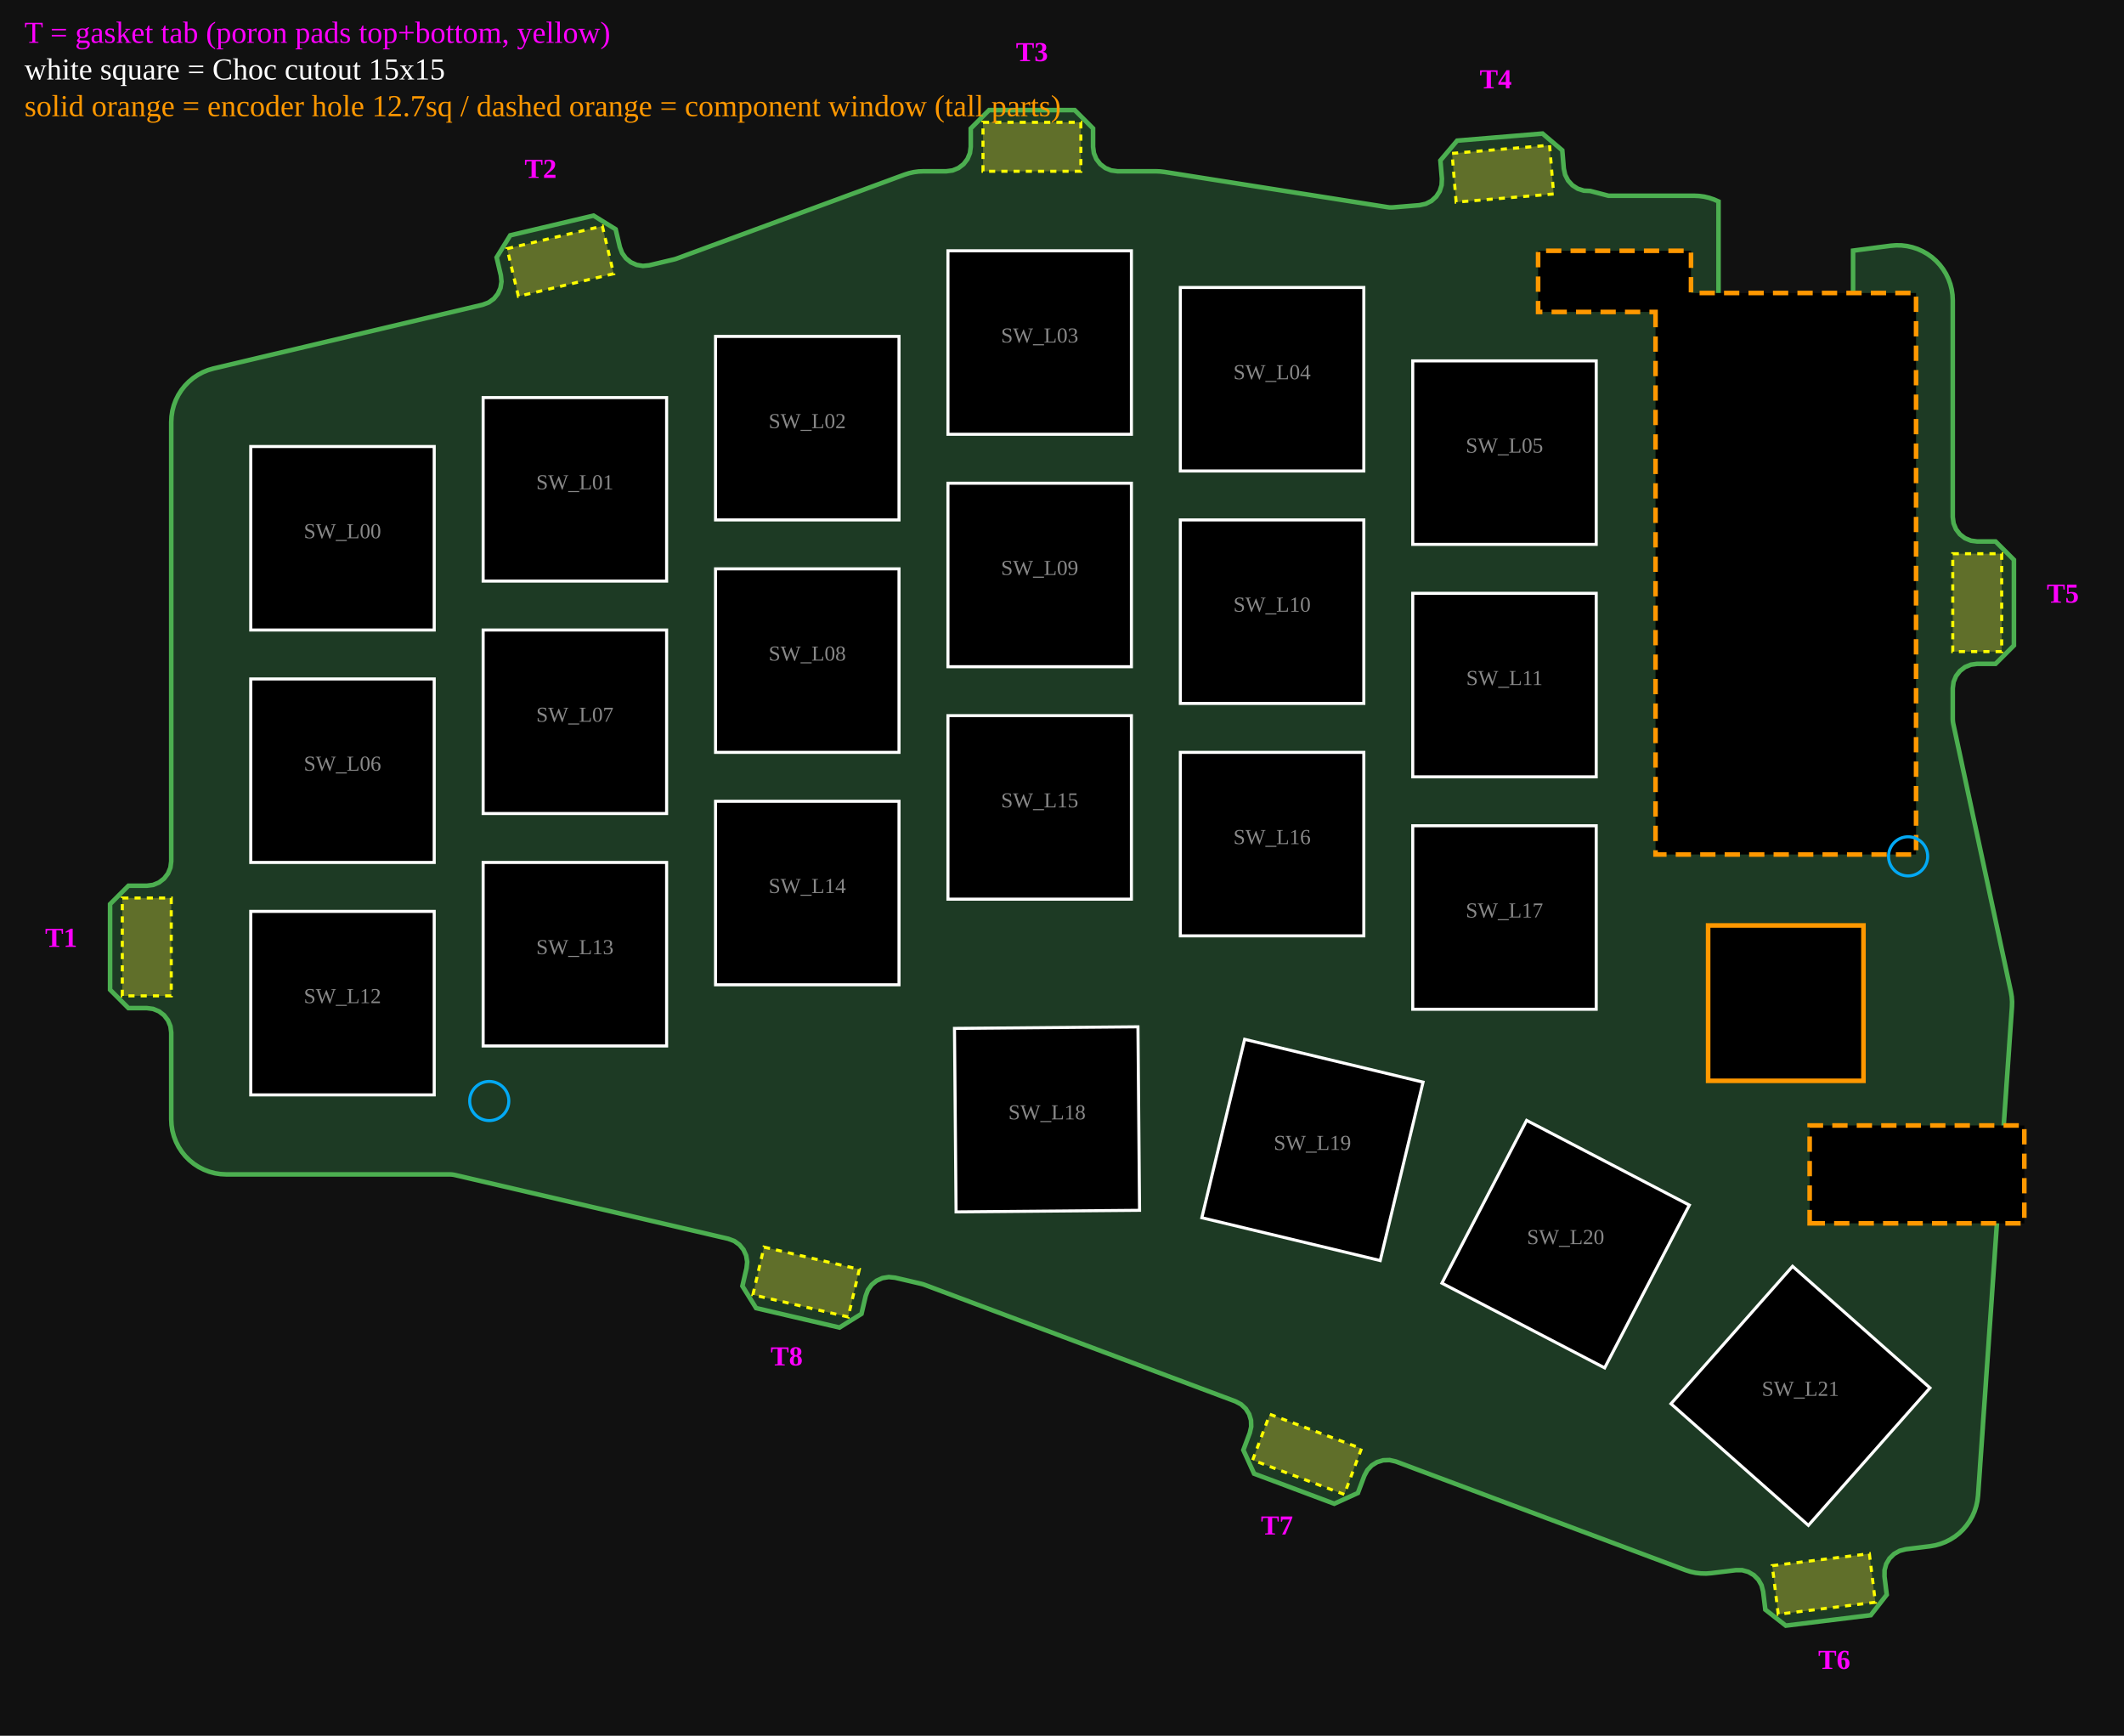
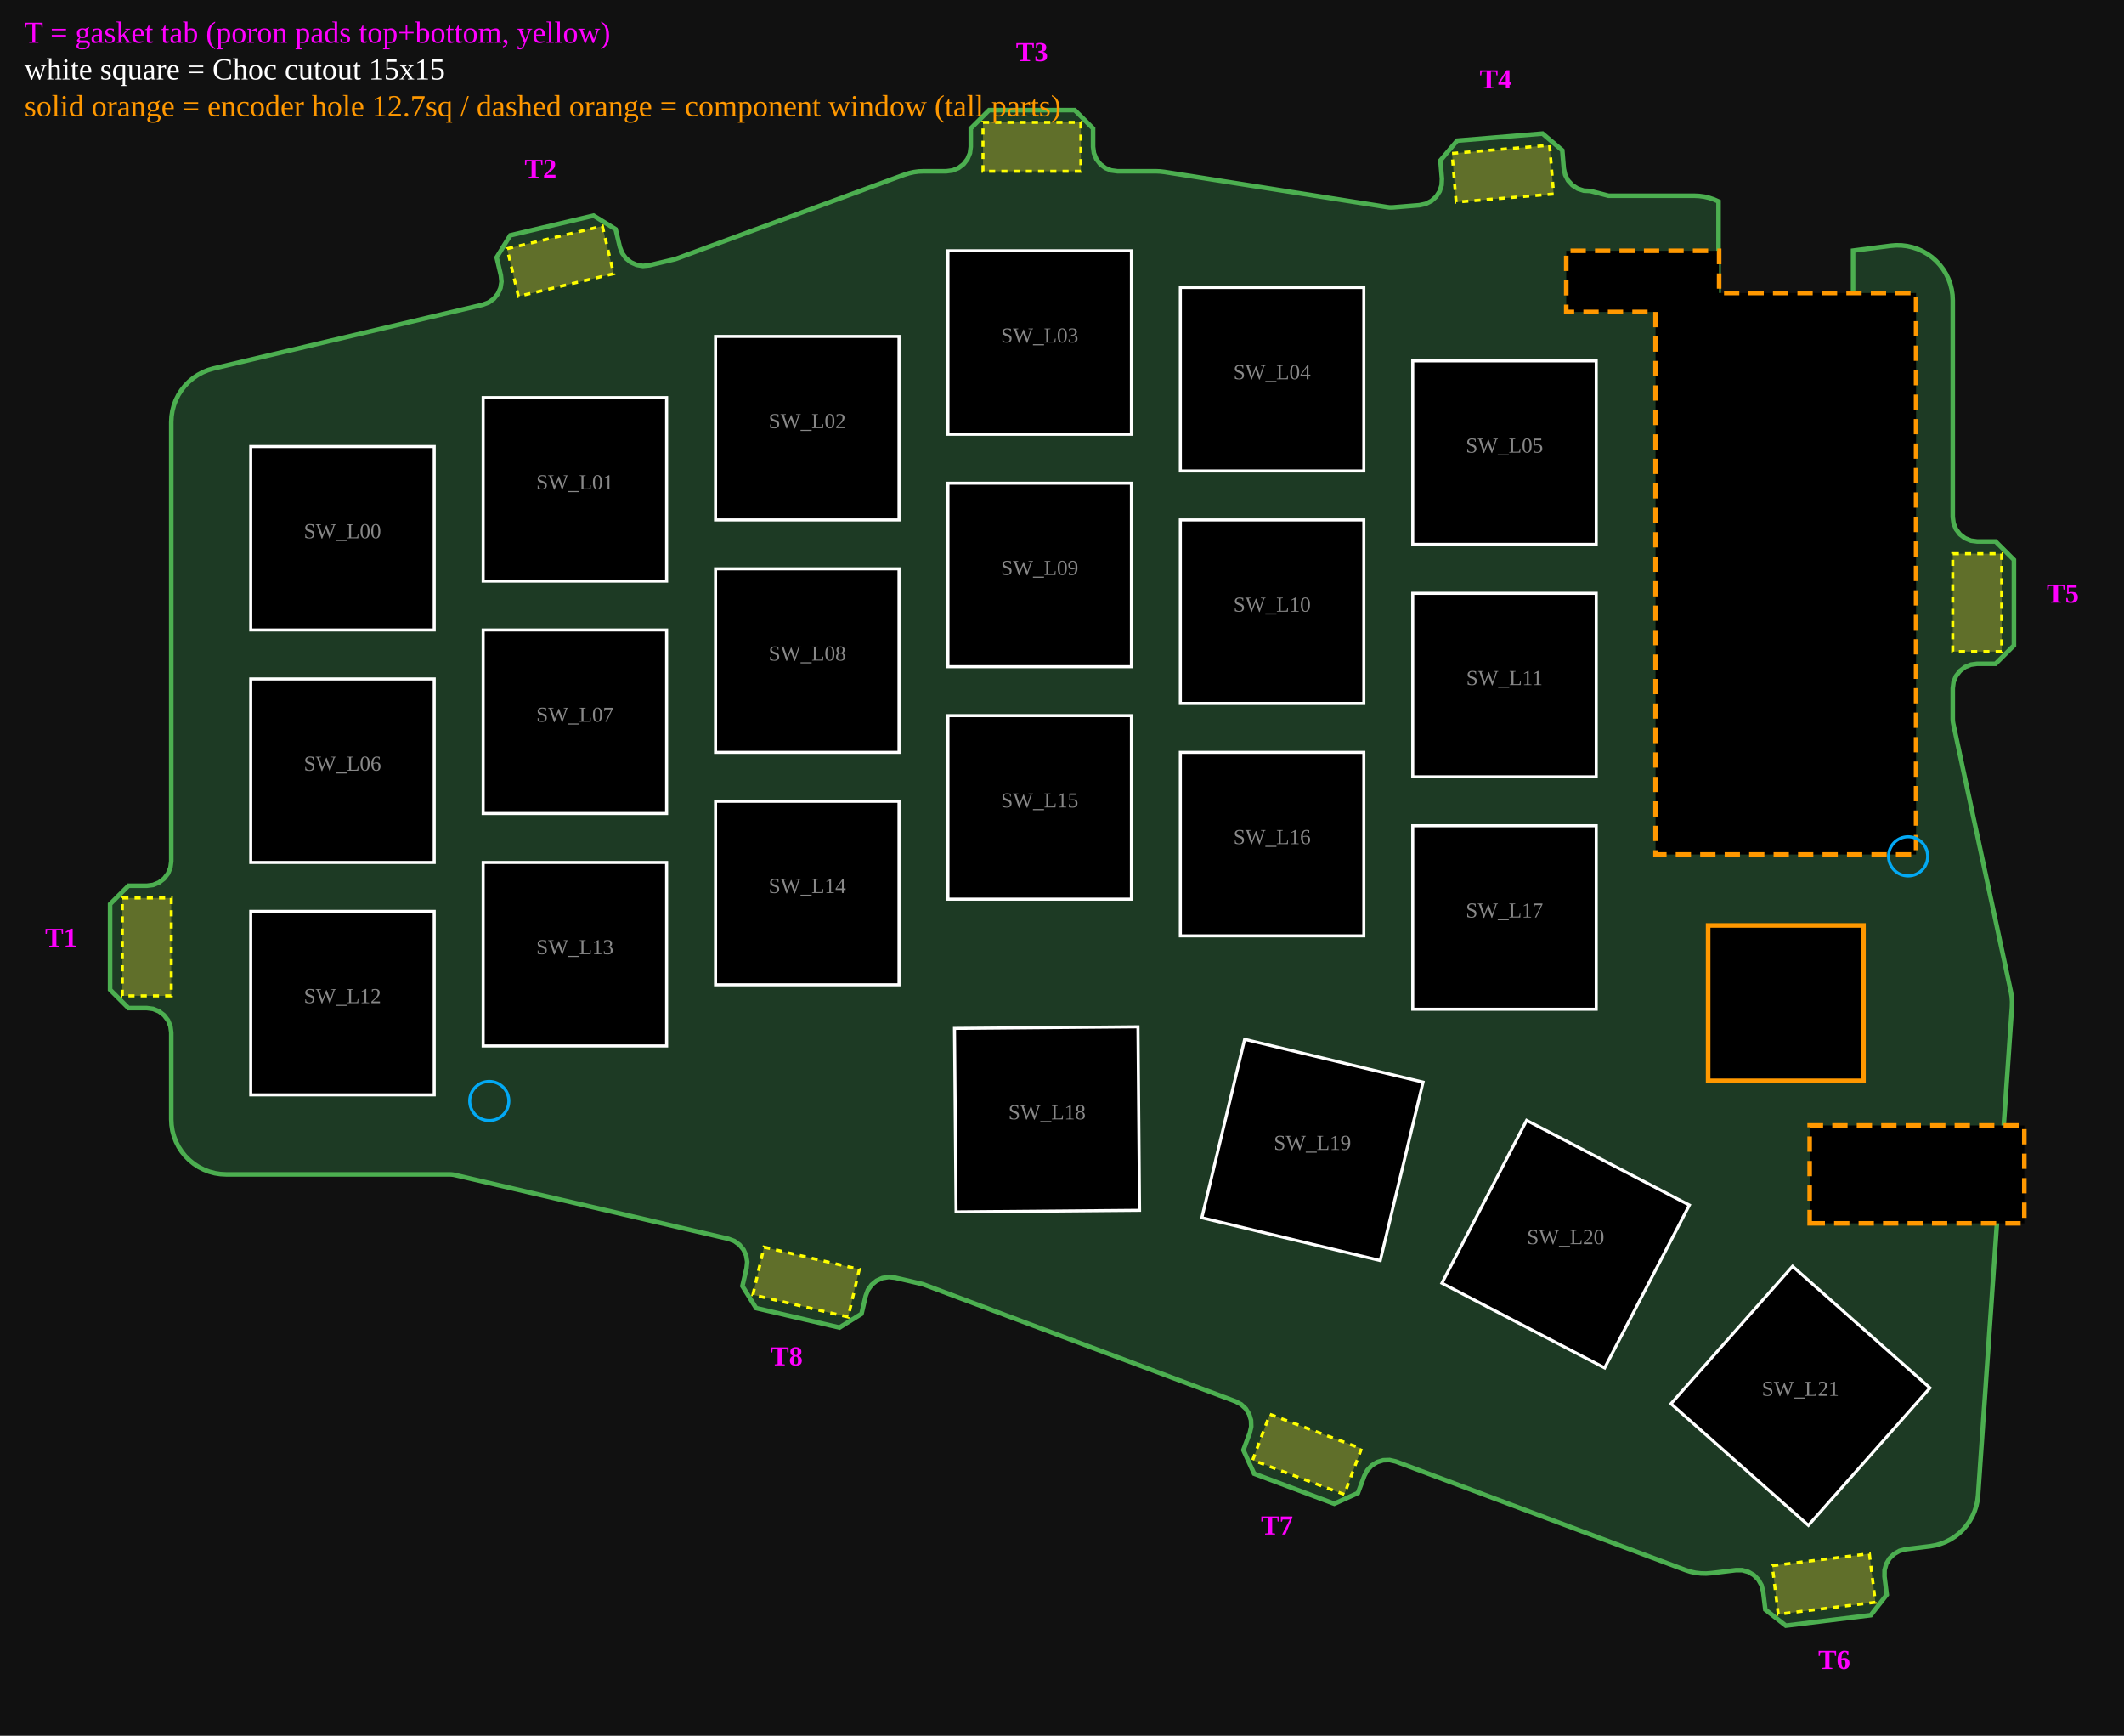
<svg xmlns="http://www.w3.org/2000/svg" width="694.6" height="567.54" viewBox="0 0 694.6 567.54">
  <rect width="694.6" height="567.54" fill="#111" />
  <polygon points="56.0,366.0 56.0,364.0 56.0,362.0 56.0,360.0 56.0,358.0 56.0,356.0 56.0,354.0 56.0,352.0 56.0,350.0 56.0,348.0 56.0,346.0 56.0,344.0 56.0,342.0 56.0,337.62 55.73,335.55 54.93,333.62 53.66,331.96 52.0,330.69 50.07,329.89 48.0,329.62 42.0,329.62 36.0,323.62 36.0,295.62 42.0,289.62 48.0,289.62 50.07,289.35 52.0,288.55 53.66,287.27 54.93,285.62 55.73,283.69 56.0,281.62 56.0,276.0 56.0,274.0 56.0,272.0 56.0,270.0 56.0,268.0 56.0,266.0 56.0,264.0 56.0,262.0 56.0,260.0 56.0,258.0 56.0,256.0 56.0,254.0 56.0,252.0 56.0,250.0 56.0,248.0 56.0,246.0 56.0,244.0 56.0,242.0 56.0,240.0 56.0,238.0 56.0,236.0 56.0,234.0 56.0,232.0 56.0,230.0 56.0,228.0 56.0,226.0 56.0,224.0 56.0,222.0 56.0,220.0 56.0,218.0 56.0,216.0 56.0,214.0 56.0,212.0 56.0,210.0 56.0,208.0 56.0,206.0 56.0,204.0 56.0,202.0 56.0,200.0 56.0,198.0 56.0,196.0 56.0,194.0 56.0,192.0 56.0,190.0 56.0,188.0 56.0,186.0 56.0,184.0 56.0,182.0 56.0,180.0 56.0,178.0 56.0,176.0 56.0,174.0 56.0,172.0 56.0,170.0 56.0,168.0 56.0,166.0 56.0,164.0 56.0,162.0 56.0,160.0 56.0,158.0 56.0,156.0 56.0,154.0 56.0,152.0 56.0,150.0 56.0,148.0 56.0,146.0 56.0,144.0 56.0,142.0 56.0,140.0 56.0,138.0 56.1,136.15 56.38,134.32 56.85,132.53 57.5,130.8 58.33,129.14 59.32,127.58 60.48,126.12 61.77,124.8 63.19,123.61 64.72,122.58 66.36,121.7 68.07,121.0 69.85,120.48 71.83,120.02 73.81,119.55 75.79,119.08 77.77,118.61 79.75,118.14 81.73,117.67 83.71,117.2 85.69,116.73 87.67,116.26 89.65,115.79 91.63,115.33 93.61,114.86 95.59,114.39 97.57,113.92 99.55,113.45 101.53,112.98 103.51,112.51 105.49,112.04 107.47,111.57 109.45,111.11 111.43,110.64 113.41,110.17 115.39,109.7 117.37,109.23 119.35,108.76 121.33,108.29 123.31,107.82 125.29,107.35 127.27,106.88 129.25,106.42 131.23,105.95 133.21,105.48 135.19,105.01 137.17,104.54 139.15,104.07 141.13,103.6 143.11,103.13 145.09,102.66 147.07,102.2 149.05,101.73 151.03,101.26 153.01,100.79 157.85,99.64 159.8,98.9 161.5,97.68 162.81,96.06 163.67,94.15 164.0,92.09 163.79,90.01 162.41,84.17 166.86,76.95 194.11,70.5 201.33,74.96 202.71,80.79 203.46,82.75 204.68,84.44 206.3,85.76 208.2,86.61 210.26,86.95 212.34,86.74 216.37,85.78 218.35,85.31 220.33,84.84 220.79,84.72 221.25,84.57 223.21,83.85 225.17,83.12 227.13,82.4 229.09,81.68 231.05,80.95 233.02,80.23 234.98,79.51 236.94,78.79 238.9,78.06 240.86,77.34 242.82,76.62 244.78,75.9 246.74,75.17 248.71,74.45 250.67,73.73 252.63,73.01 254.59,72.28 256.55,71.56 258.51,70.84 260.47,70.12 262.43,69.39 264.4,68.67 266.36,67.95 268.32,67.22 270.28,66.5 272.24,65.78 274.2,65.06 276.16,64.33 278.12,63.61 280.09,62.89 282.05,62.17 284.01,61.44 285.97,60.72 287.93,60.0 289.89,59.28 291.85,58.55 293.81,57.83 295.78,57.11 297.29,56.63 298.84,56.28 300.41,56.07 302.0,56.0 304.0,56.0 309.46,56.0 311.53,55.73 313.46,54.93 315.12,53.66 316.39,52.0 317.19,50.07 317.46,48.0 317.46,42.0 323.46,36.0 351.46,36.0 357.46,42.0 357.46,48.0 357.73,50.07 358.53,52.0 359.8,53.66 361.46,54.93 363.39,55.73 365.46,56.0 370.0,56.0 372.0,56.0 374.0,56.0 376.0,56.0 378.0,56.0 379.41,56.06 380.81,56.22 382.83,56.54 384.86,56.86 386.88,57.18 388.91,57.5 390.93,57.82 392.96,58.14 394.98,58.46 397.01,58.78 399.03,59.1 401.06,59.42 403.08,59.74 405.11,60.06 407.13,60.38 409.16,60.7 411.18,61.02 413.21,61.34 415.23,61.66 417.26,61.98 419.29,62.3 421.31,62.62 423.34,62.94 425.36,63.26 427.39,63.57 429.41,63.89 431.44,64.21 433.46,64.53 435.49,64.85 437.51,65.17 439.54,65.49 441.56,65.81 443.59,66.13 445.61,66.45 447.64,66.77 449.66,67.09 451.69,67.41 453.71,67.73 454.35,67.81 454.99,67.83 455.63,67.8 457.67,67.63 459.71,67.46 464.23,67.09 466.27,66.64 468.13,65.69 469.68,64.28 470.81,62.53 471.44,60.54 471.54,58.45 471.04,52.47 476.52,45.99 504.43,43.67 510.9,49.15 511.4,55.13 511.85,57.17 512.8,59.03 514.21,60.57 515.96,61.7 517.95,62.34 520.04,62.44 526.0,64.0 528.0,64.0 530.0,64.0 532.0,64.0 534.0,64.0 536.0,64.0 538.0,64.0 540.0,64.0 542.0,64.0 544.0,64.0 546.0,64.0 548.0,64.0 550.0,64.0 552.0,64.0 554.0,64.0 555.66,64.08 557.3,64.3 558.91,64.68 560.48,65.21 562.0,65.88 562.0,67.93 562.0,69.99 562.0,72.04 562.0,74.1 562.0,76.16 562.0,78.21 562.0,80.27 562.0,82.33 562.0,84.38 562.0,86.44 562.0,88.49 562.0,90.55 562.0,92.61 562.0,94.66 562.0,96.72 562.0,98.78 562.0,100.83 562.0,102.89 562.0,104.94 562.0,107.0 564.0,107.0 566.0,107.0 568.0,107.0 570.0,107.0 572.0,107.0 574.0,107.0 576.0,107.0 578.0,107.0 580.0,107.0 582.0,107.0 584.0,107.0 586.0,107.0 588.0,107.0 590.0,107.0 592.0,107.0 594.0,107.0 596.0,107.0 598.0,107.0 600.0,107.0 602.0,107.0 604.0,107.0 606.0,107.0 606.0,104.91 606.0,102.82 606.0,100.74 606.0,98.65 606.0,96.56 606.0,94.47 606.0,92.39 606.0,90.3 606.0,88.21 606.0,86.12 606.0,84.04 606.0,81.95 608.05,81.68 610.09,81.42 612.14,81.15 614.18,80.88 616.23,80.62 618.28,80.35 620.07,80.21 621.87,80.24 623.66,80.46 625.41,80.86 627.12,81.42 628.76,82.16 630.32,83.05 631.79,84.1 633.14,85.28 634.36,86.6 635.46,88.04 636.4,89.57 637.18,91.19 637.8,92.88 638.24,94.62 638.51,96.4 638.6,98.2 638.6,100.21 638.6,102.22 638.6,104.24 638.6,106.25 638.6,108.26 638.6,110.27 638.6,112.29 638.6,114.3 638.6,116.31 638.6,118.32 638.6,120.34 638.6,122.35 638.6,124.36 638.6,126.37 638.6,128.38 638.6,130.4 638.6,132.41 638.6,134.42 638.6,136.43 638.6,138.45 638.6,140.46 638.6,142.47 638.6,144.48 638.6,146.5 638.6,148.51 638.6,150.52 638.6,152.53 638.6,154.54 638.6,156.56 638.6,158.57 638.6,160.58 638.6,162.59 638.6,164.61 638.6,169.05 638.87,171.12 639.67,173.05 640.94,174.71 642.6,175.98 644.53,176.78 646.6,177.05 652.6,177.05 658.6,183.05 658.6,211.05 652.6,217.05 646.6,217.05 644.53,217.33 642.6,218.12 640.94,219.4 639.67,221.05 638.87,222.98 638.6,225.05 638.6,231.01 638.6,233.02 638.6,235.04 638.62,235.6 638.68,236.16 638.78,236.72 639.21,238.7 639.64,240.69 640.06,242.68 640.49,244.67 640.92,246.66 641.35,248.65 641.77,250.64 642.2,252.63 642.63,254.61 643.06,256.6 643.48,258.59 643.91,260.58 644.34,262.57 644.77,264.56 645.19,266.55 645.62,268.53 646.05,270.52 646.48,272.51 646.91,274.5 647.33,276.49 647.76,278.48 648.19,280.47 648.62,282.45 649.04,284.44 649.47,286.43 649.9,288.42 650.33,290.41 650.75,292.4 651.18,294.39 651.61,296.38 652.04,298.36 652.46,300.35 652.89,302.34 653.32,304.33 653.75,306.32 654.17,308.31 654.6,310.3 655.03,312.28 655.46,314.27 655.89,316.26 656.31,318.25 656.74,320.24 657.17,322.23 657.6,324.22 657.88,325.88 658.0,327.56 657.96,329.25 657.82,331.24 657.68,333.24 657.54,335.24 657.4,337.23 657.26,339.23 657.12,341.23 656.99,343.22 656.85,345.22 656.71,347.22 656.57,349.21 656.43,351.21 656.29,353.21 656.15,355.2 656.02,357.2 655.88,359.2 655.74,361.19 655.6,363.19 655.46,365.19 655.32,367.18 655.18,369.18 655.05,371.18 654.91,373.17 654.77,375.17 654.63,377.17 654.49,379.16 654.35,381.16 654.22,383.15 654.08,385.15 653.94,387.15 653.8,389.14 653.66,391.14 653.52,393.14 653.38,395.13 653.25,397.13 653.11,399.13 652.97,401.12 652.83,403.12 652.69,405.12 652.55,407.11 652.41,409.11 652.28,411.11 652.14,413.1 652.0,415.1 651.86,417.1 651.72,419.09 651.58,421.09 651.44,423.09 651.31,425.08 651.17,427.08 651.03,429.08 650.89,431.07 650.75,433.07 650.61,435.07 650.47,437.06 650.34,439.06 650.2,441.05 650.06,443.05 649.92,445.05 649.78,447.04 649.64,449.04 649.5,451.04 649.37,453.03 649.23,455.03 649.09,457.03 648.95,459.02 648.81,461.02 648.67,463.02 648.53,465.01 648.4,467.01 648.26,469.01 648.12,471.0 647.98,473.0 647.84,475.0 647.7,476.99 647.56,478.99 647.43,480.99 647.29,482.98 647.15,484.98 647.01,486.98 646.87,488.97 646.66,490.73 646.28,492.46 645.73,494.15 645.02,495.77 644.15,497.31 643.13,498.76 641.98,500.11 640.7,501.34 639.3,502.43 637.8,503.38 636.22,504.18 634.57,504.81 632.86,505.29 631.11,505.59 629.01,505.85 623.24,506.56 621.22,507.08 619.4,508.11 617.91,509.57 616.85,511.37 616.3,513.39 616.28,515.47 617.01,521.43 611.79,528.12 584.0,531.54 577.31,526.31 576.58,520.36 576.06,518.34 575.03,516.52 573.56,515.03 571.76,513.97 569.75,513.41 567.66,513.4 561.77,514.12 559.67,514.38 557.95,514.51 556.22,514.47 554.5,514.27 552.8,513.9 551.16,513.37 549.27,512.66 547.39,511.95 545.5,511.25 543.61,510.54 541.73,509.83 539.84,509.13 537.96,508.42 536.07,507.71 534.19,507.01 532.3,506.3 530.42,505.59 528.53,504.89 526.65,504.18 524.76,503.47 522.88,502.77 520.99,502.06 519.11,501.35 517.22,500.65 515.34,499.94 513.45,499.23 511.57,498.53 509.68,497.82 507.79,497.11 505.91,496.41 504.02,495.7 502.14,494.99 500.25,494.29 498.37,493.58 496.48,492.87 494.6,492.17 492.71,491.46 490.83,490.75 488.94,490.05 487.06,489.34 485.17,488.63 483.29,487.92 481.4,487.22 479.52,486.51 477.63,485.8 475.75,485.1 473.86,484.39 471.97,483.68 470.09,482.98 468.2,482.27 466.32,481.56 464.43,480.86 462.55,480.15 460.66,479.44 456.47,477.87 454.43,477.4 452.34,477.47 450.35,478.08 448.57,479.18 447.15,480.71 446.17,482.55 444.06,488.17 436.34,491.68 410.12,481.85 406.61,474.13 408.71,468.51 409.18,466.48 409.11,464.39 408.5,462.39 407.4,460.62 405.87,459.19 404.03,458.21 398.45,456.12 396.56,455.41 394.68,454.71 392.79,454.0 390.91,453.29 389.02,452.59 387.14,451.88 385.25,451.17 383.37,450.47 381.48,449.76 379.6,449.05 377.71,448.35 375.83,447.64 373.94,446.93 372.06,446.23 370.17,445.52 368.28,444.81 366.4,444.11 364.51,443.4 362.63,442.69 360.74,441.99 358.86,441.28 356.97,440.57 355.09,439.87 353.2,439.16 351.32,438.45 349.43,437.74 347.55,437.04 345.66,436.33 343.78,435.62 341.89,434.92 340.01,434.21 338.12,433.5 336.23,432.8 334.35,432.09 332.46,431.38 330.58,430.68 328.69,429.97 326.81,429.26 324.92,428.56 323.04,427.85 321.15,427.14 319.27,426.44 317.38,425.73 315.5,425.02 313.61,424.32 311.73,423.61 309.84,422.9 307.96,422.2 306.07,421.49 304.19,420.78 302.3,420.08 301.81,419.91 301.31,419.78 299.35,419.32 297.4,418.86 292.7,417.77 290.63,417.56 288.56,417.9 286.66,418.77 285.05,420.09 283.83,421.79 283.1,423.74 281.73,429.59 274.53,434.07 247.26,427.71 242.78,420.5 244.14,414.66 244.35,412.58 244.01,410.52 243.14,408.61 241.82,407.0 240.12,405.78 238.17,405.05 232.89,403.82 230.93,403.36 228.98,402.9 227.02,402.45 225.07,401.99 223.11,401.54 221.16,401.08 219.2,400.62 217.25,400.17 215.29,399.71 213.34,399.26 211.38,398.8 209.43,398.34 207.47,397.89 205.52,397.43 203.56,396.98 201.61,396.52 199.65,396.06 197.7,395.61 195.74,395.15 193.79,394.7 191.83,394.24 189.88,393.78 187.92,393.33 185.97,392.87 184.01,392.42 182.06,391.96 180.1,391.5 178.15,391.05 176.19,390.59 174.24,390.14 172.28,389.68 170.33,389.22 168.37,388.77 166.42,388.31 164.46,387.86 162.51,387.4 160.55,386.94 158.6,386.49 156.64,386.03 154.69,385.58 152.73,385.12 150.78,384.66 148.82,384.21 148.22,384.09 147.62,384.02 147.01,384.0 144.98,384.0 142.95,384.0 140.92,384.0 138.9,384.0 136.87,384.0 134.84,384.0 132.81,384.0 130.78,384.0 128.76,384.0 126.73,384.0 124.7,384.0 122.67,384.0 120.64,384.0 118.62,384.0 116.59,384.0 114.56,384.0 112.53,384.0 110.5,384.0 108.48,384.0 106.45,384.0 104.42,384.0 102.39,384.0 100.36,384.0 98.34,384.0 96.31,384.0 94.28,384.0 92.25,384.0 90.22,384.0 88.2,384.0 86.17,384.0 84.14,384.0 82.11,384.0 80.08,384.0 78.06,384.0 76.03,384.0 74.0,384.0 72.12,383.9 70.26,383.61 68.44,383.12 66.68,382.44 65.0,381.59 63.42,380.56 61.96,379.38 60.62,378.04 59.44,376.58 58.41,375.0 57.56,373.32 56.88,371.56 56.39,369.74 56.1,367.88" fill="#1d3a24" stroke="#4caf50" stroke-width="1.5" />
  <polygon points="82.0,206.0 142.0,206.0 142.0,146.0 82.0,146.0" fill="#000" stroke="#fff" stroke-width="1" />
  <polygon points="158.0,190.0 218.0,190.0 218.0,130.0 158.0,130.0" fill="#000" stroke="#fff" stroke-width="1" />
  <polygon points="234.0,170.0 294.0,170.0 294.0,110.0 234.0,110.0" fill="#000" stroke="#fff" stroke-width="1" />
  <polygon points="310.0,142.0 370.0,142.0 370.0,82.0 310.0,82.0" fill="#000" stroke="#fff" stroke-width="1" />
  <polygon points="386.0,154.0 446.0,154.0 446.0,94.0 386.0,94.0" fill="#000" stroke="#fff" stroke-width="1" />
  <polygon points="462.0,178.0 522.0,178.0 522.0,118.0 462.0,118.0" fill="#000" stroke="#fff" stroke-width="1" />
  <polygon points="82.0,282.0 142.0,282.0 142.0,222.0 82.0,222.0" fill="#000" stroke="#fff" stroke-width="1" />
  <polygon points="158.0,266.0 218.0,266.0 218.0,206.0 158.0,206.0" fill="#000" stroke="#fff" stroke-width="1" />
  <polygon points="234.0,246.0 294.0,246.0 294.0,186.0 234.0,186.0" fill="#000" stroke="#fff" stroke-width="1" />
  <polygon points="310.0,218.0 370.0,218.0 370.0,158.0 310.0,158.0" fill="#000" stroke="#fff" stroke-width="1" />
  <polygon points="386.0,230.0 446.0,230.0 446.0,170.0 386.0,170.0" fill="#000" stroke="#fff" stroke-width="1" />
  <polygon points="462.0,254.0 522.0,254.0 522.0,194.0 462.0,194.0" fill="#000" stroke="#fff" stroke-width="1" />
  <polygon points="82.0,358.0 142.0,358.0 142.0,298.0 82.0,298.0" fill="#000" stroke="#fff" stroke-width="1" />
  <polygon points="158.0,342.0 218.0,342.0 218.0,282.0 158.0,282.0" fill="#000" stroke="#fff" stroke-width="1" />
  <polygon points="234.0,322.0 294.0,322.0 294.0,262.0 234.0,262.0" fill="#000" stroke="#fff" stroke-width="1" />
  <polygon points="310.0,294.0 370.0,294.0 370.0,234.0 310.0,234.0" fill="#000" stroke="#fff" stroke-width="1" />
  <polygon points="386.0,306.0 446.0,306.0 446.0,246.0 386.0,246.0" fill="#000" stroke="#fff" stroke-width="1" />
  <polygon points="462.0,330.0 522.0,330.0 522.0,270.0 462.0,270.0" fill="#000" stroke="#fff" stroke-width="1" />
  <polygon points="312.66,396.26 372.66,395.74 372.14,335.74 312.14,336.26" fill="#000" stroke="#fff" stroke-width="1" />
  <polygon points="393.03,398.17 451.37,412.17 465.37,353.83 407.03,339.83" fill="#000" stroke="#fff" stroke-width="1" />
  <polygon points="471.54,419.56 524.76,447.26 552.46,394.04 499.24,366.34" fill="#000" stroke="#fff" stroke-width="1" />
  <polygon points="546.45,458.99 591.39,498.75 631.15,453.81 586.21,414.05" fill="#000" stroke="#fff" stroke-width="1" />
-   <polygon points="541.4,102.0 541.4,279.4 626.6,279.4 626.6,95.8 553.0,95.8 553.0,82.0 503.0,82.0 503.0,102.0" fill="#000" stroke="#ff9800" stroke-width="1.5" stroke-dasharray="5,3" />
+   <polygon points="541.4,102.0 541.4,279.4 626.6,279.4 626.6,95.8 562.2,95.8 562.2,82.0 512.2,82.0 512.2,102.0" fill="#000" stroke="#ff9800" stroke-width="1.5" stroke-dasharray="5,3" />
  <polygon points="591.8,400.0 662.0,400.0 662.0,368.0 591.8,368.0" fill="#000" stroke="#ff9800" stroke-width="1.5" stroke-dasharray="5,3" />
  <polygon points="558.6,353.4 609.4,353.4 609.4,302.6 558.6,302.6" fill="#000" stroke="#ff9800" stroke-width="1.5" />
  <polygon points="56.0,293.62 56.0,325.62 40.0,325.62 40.0,293.62" fill="rgba(255,235,59,0.30)" stroke="#ff0" stroke-width="1" stroke-dasharray="2,2" />
  <text x="20.0" y="309.6" fill="#f0f" font-size="9" font-weight="bold" text-anchor="middle">T1</text>
  <polygon points="200.67,89.5 169.53,96.88 165.84,81.31 196.98,73.93" fill="rgba(255,235,59,0.30)" stroke="#ff0" stroke-width="1" stroke-dasharray="2,2" />
  <text x="176.79" y="58.17" fill="#f0f" font-size="9" font-weight="bold" text-anchor="middle">T2</text>
  <polygon points="353.46,56.0 321.46,56.0 321.46,40.0 353.46,40.0" fill="rgba(255,235,59,0.30)" stroke="#ff0" stroke-width="1" stroke-dasharray="2,2" />
  <text x="337.48" y="20.0" fill="#f0f" font-size="9" font-weight="bold" text-anchor="middle">T3</text>
  <polygon points="508.08,63.43 476.19,66.09 474.86,50.15 506.75,47.49" fill="rgba(255,235,59,0.30)" stroke="#ff0" stroke-width="1" stroke-dasharray="2,2" />
  <text x="489.13" y="28.88" fill="#f0f" font-size="9" font-weight="bold" text-anchor="middle">T4</text>
  <polygon points="638.6,213.05 638.6,181.05 654.6,181.05 654.6,213.05" fill="rgba(255,235,59,0.30)" stroke="#ff0" stroke-width="1" stroke-dasharray="2,2" />
  <text x="674.6" y="197.04" fill="#f0f" font-size="9" font-weight="bold" text-anchor="middle">T5</text>
  <polygon points="579.57,511.93 611.33,508.02 613.29,523.9 581.53,527.81" fill="rgba(255,235,59,0.30)" stroke="#ff0" stroke-width="1" stroke-dasharray="2,2" />
  <text x="599.84" y="545.69" fill="#f0f" font-size="9" font-weight="bold" text-anchor="middle">T6</text>
  <polygon points="415.27,462.43 445.23,473.66 439.61,488.64 409.65,477.41" fill="rgba(255,235,59,0.30)" stroke="#ff0" stroke-width="1" stroke-dasharray="2,2" />
  <text x="417.6" y="501.75" fill="#f0f" font-size="9" font-weight="bold" text-anchor="middle">T7</text>
  <polygon points="249.85,407.77 281.02,415.04 277.38,430.62 246.22,423.36" fill="rgba(255,235,59,0.30)" stroke="#ff0" stroke-width="1" stroke-dasharray="2,2" />
  <text x="257.26" y="446.46" fill="#f0f" font-size="9" font-weight="bold" text-anchor="middle">T8</text>
  <text x="8" y="14" fill="#f0f" font-size="10">T = gasket tab (poron pads top+bottom, yellow)</text>
  <text x="8" y="26" fill="#fff" font-size="10">white square = Choc cutout 15x15</text>
  <text x="8" y="38" fill="#ff9800" font-size="10">solid orange = encoder hole 12.7sq / dashed orange = component window (tall parts)</text>
  <circle cx="160.0" cy="360.0" r="6.4" fill="none" stroke="#03a9f4" stroke-width="1" />
  <circle cx="624.0" cy="280.0" r="6.4" fill="none" stroke="#03a9f4" stroke-width="1" />
  <text x="112.0" y="176.0" fill="#888" font-size="7" text-anchor="middle">SW_L00</text>
  <text x="188.0" y="160.0" fill="#888" font-size="7" text-anchor="middle">SW_L01</text>
  <text x="264.0" y="140.0" fill="#888" font-size="7" text-anchor="middle">SW_L02</text>
  <text x="340.0" y="112.0" fill="#888" font-size="7" text-anchor="middle">SW_L03</text>
  <text x="416.0" y="124.0" fill="#888" font-size="7" text-anchor="middle">SW_L04</text>
  <text x="492.0" y="148.0" fill="#888" font-size="7" text-anchor="middle">SW_L05</text>
  <text x="112.0" y="252.0" fill="#888" font-size="7" text-anchor="middle">SW_L06</text>
  <text x="188.0" y="236.0" fill="#888" font-size="7" text-anchor="middle">SW_L07</text>
  <text x="264.0" y="216.0" fill="#888" font-size="7" text-anchor="middle">SW_L08</text>
  <text x="340.0" y="188.0" fill="#888" font-size="7" text-anchor="middle">SW_L09</text>
  <text x="416.0" y="200.0" fill="#888" font-size="7" text-anchor="middle">SW_L10</text>
  <text x="492.0" y="224.0" fill="#888" font-size="7" text-anchor="middle">SW_L11</text>
  <text x="112.0" y="328.0" fill="#888" font-size="7" text-anchor="middle">SW_L12</text>
  <text x="188.0" y="312.0" fill="#888" font-size="7" text-anchor="middle">SW_L13</text>
  <text x="264.0" y="292.0" fill="#888" font-size="7" text-anchor="middle">SW_L14</text>
  <text x="340.0" y="264.0" fill="#888" font-size="7" text-anchor="middle">SW_L15</text>
  <text x="416.0" y="276.0" fill="#888" font-size="7" text-anchor="middle">SW_L16</text>
  <text x="492.0" y="300.0" fill="#888" font-size="7" text-anchor="middle">SW_L17</text>
  <text x="342.4" y="366.0" fill="#888" font-size="7" text-anchor="middle">SW_L18</text>
  <text x="429.2" y="376.0" fill="#888" font-size="7" text-anchor="middle">SW_L19</text>
  <text x="512.0" y="406.8" fill="#888" font-size="7" text-anchor="middle">SW_L20</text>
  <text x="588.8" y="456.4" fill="#888" font-size="7" text-anchor="middle">SW_L21</text>
</svg>
